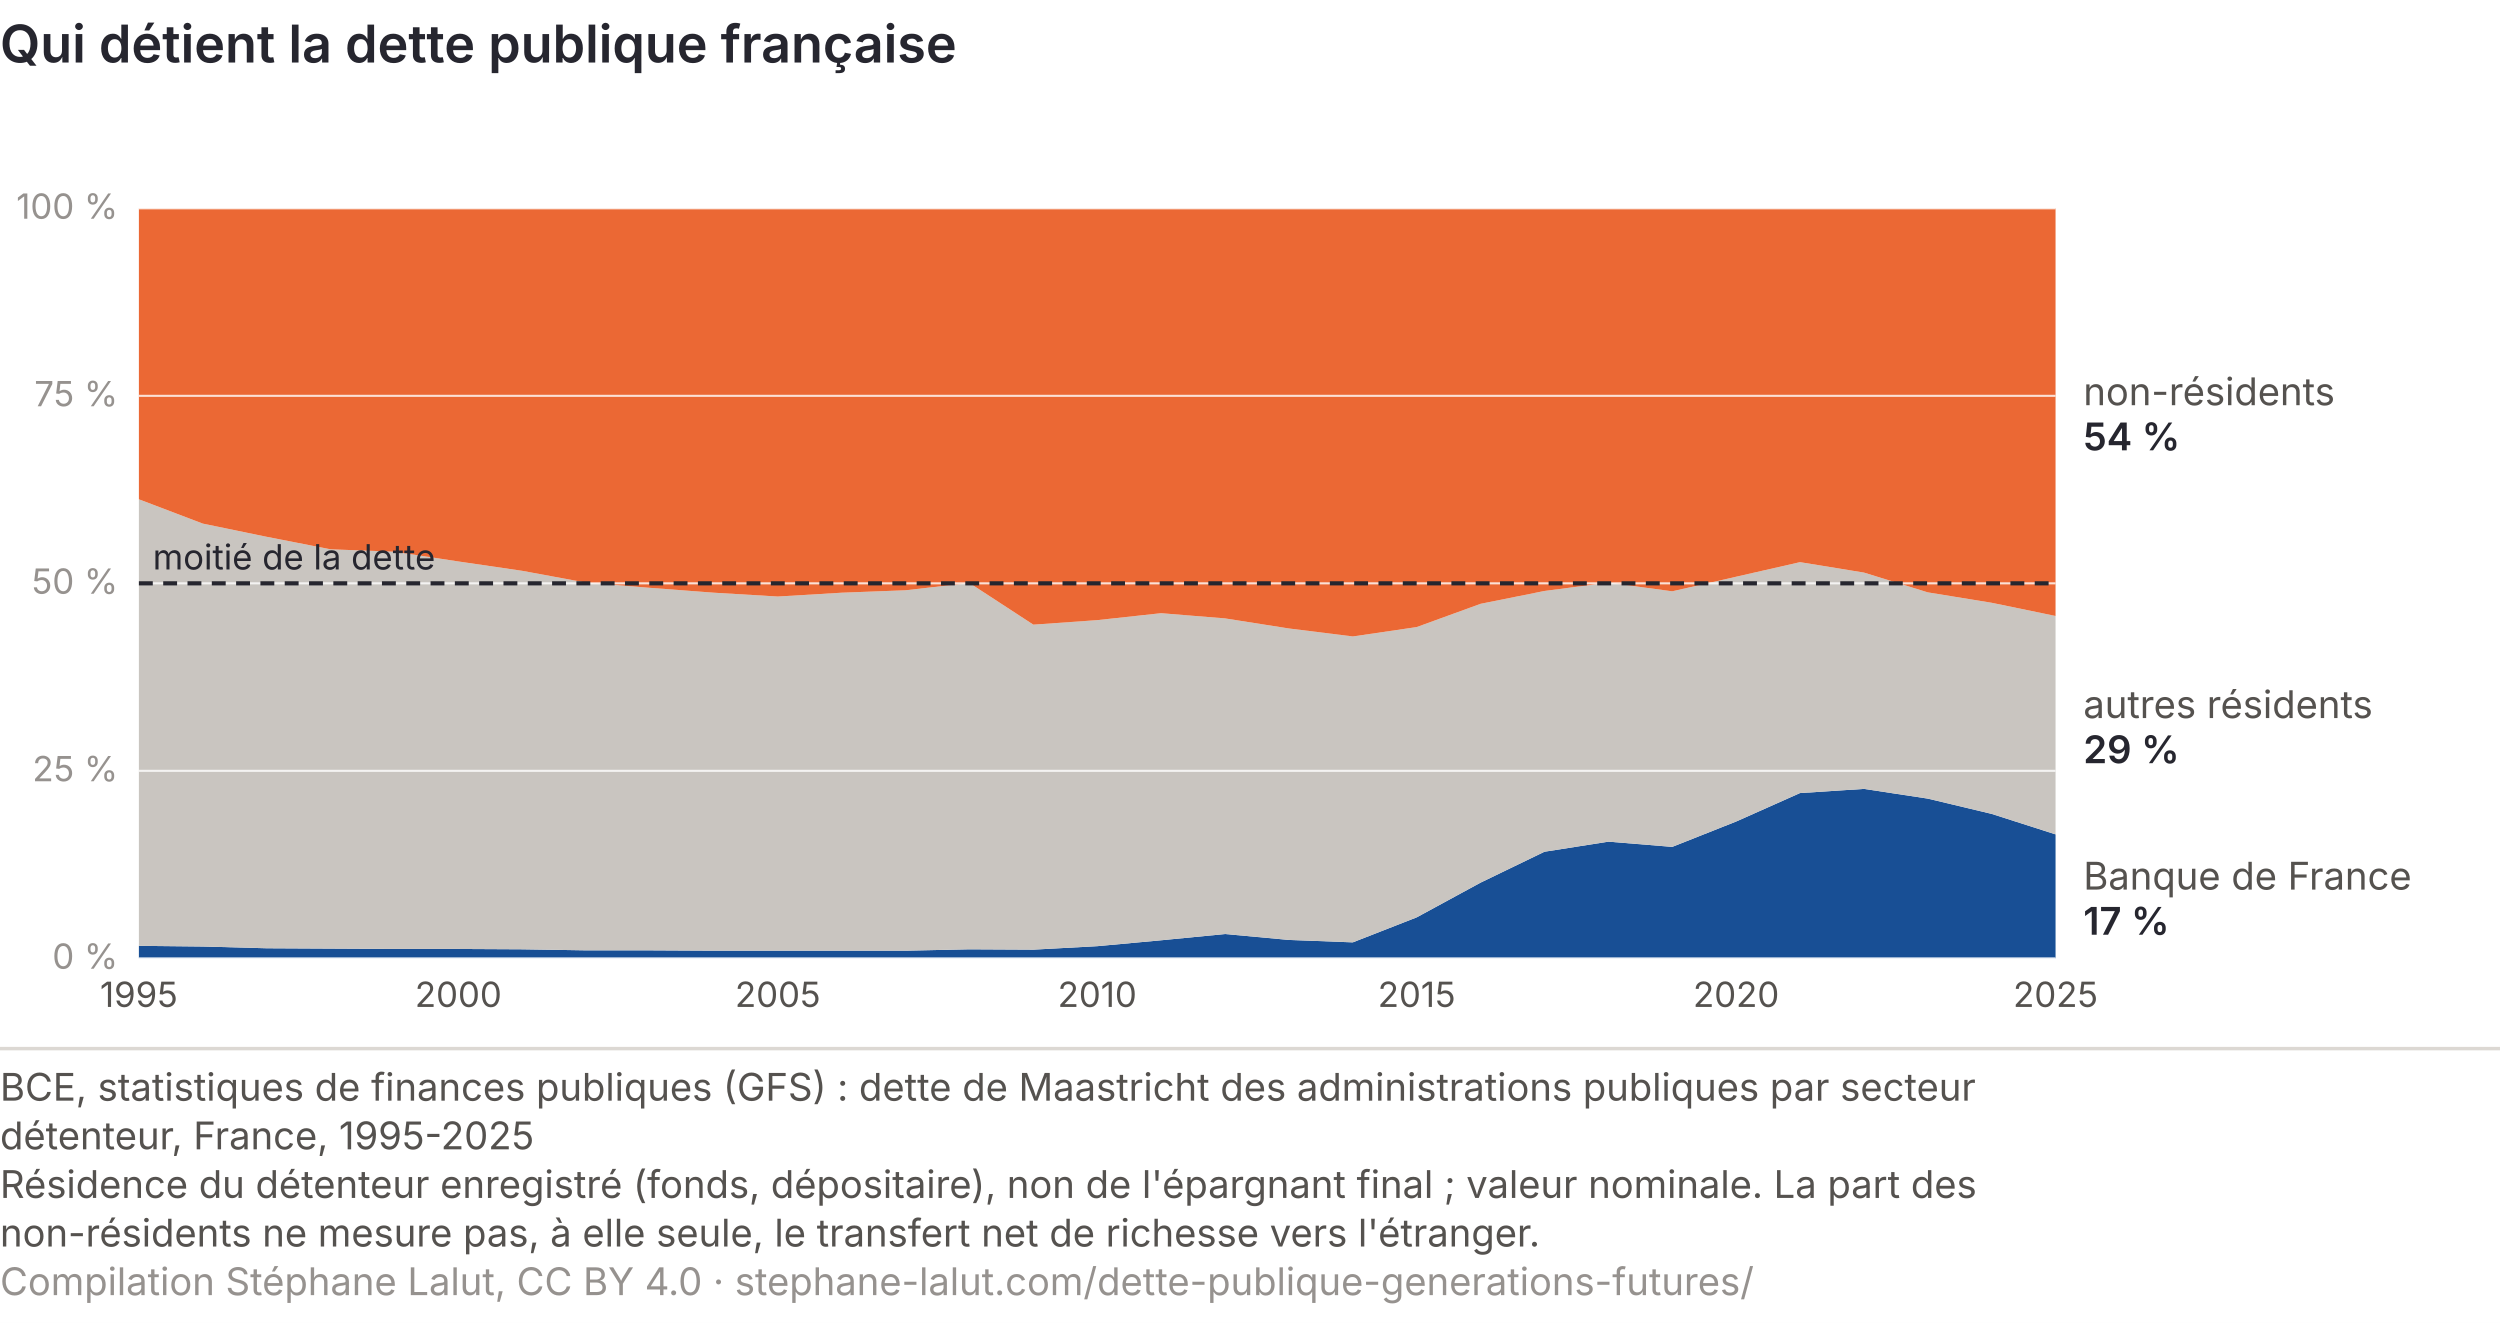
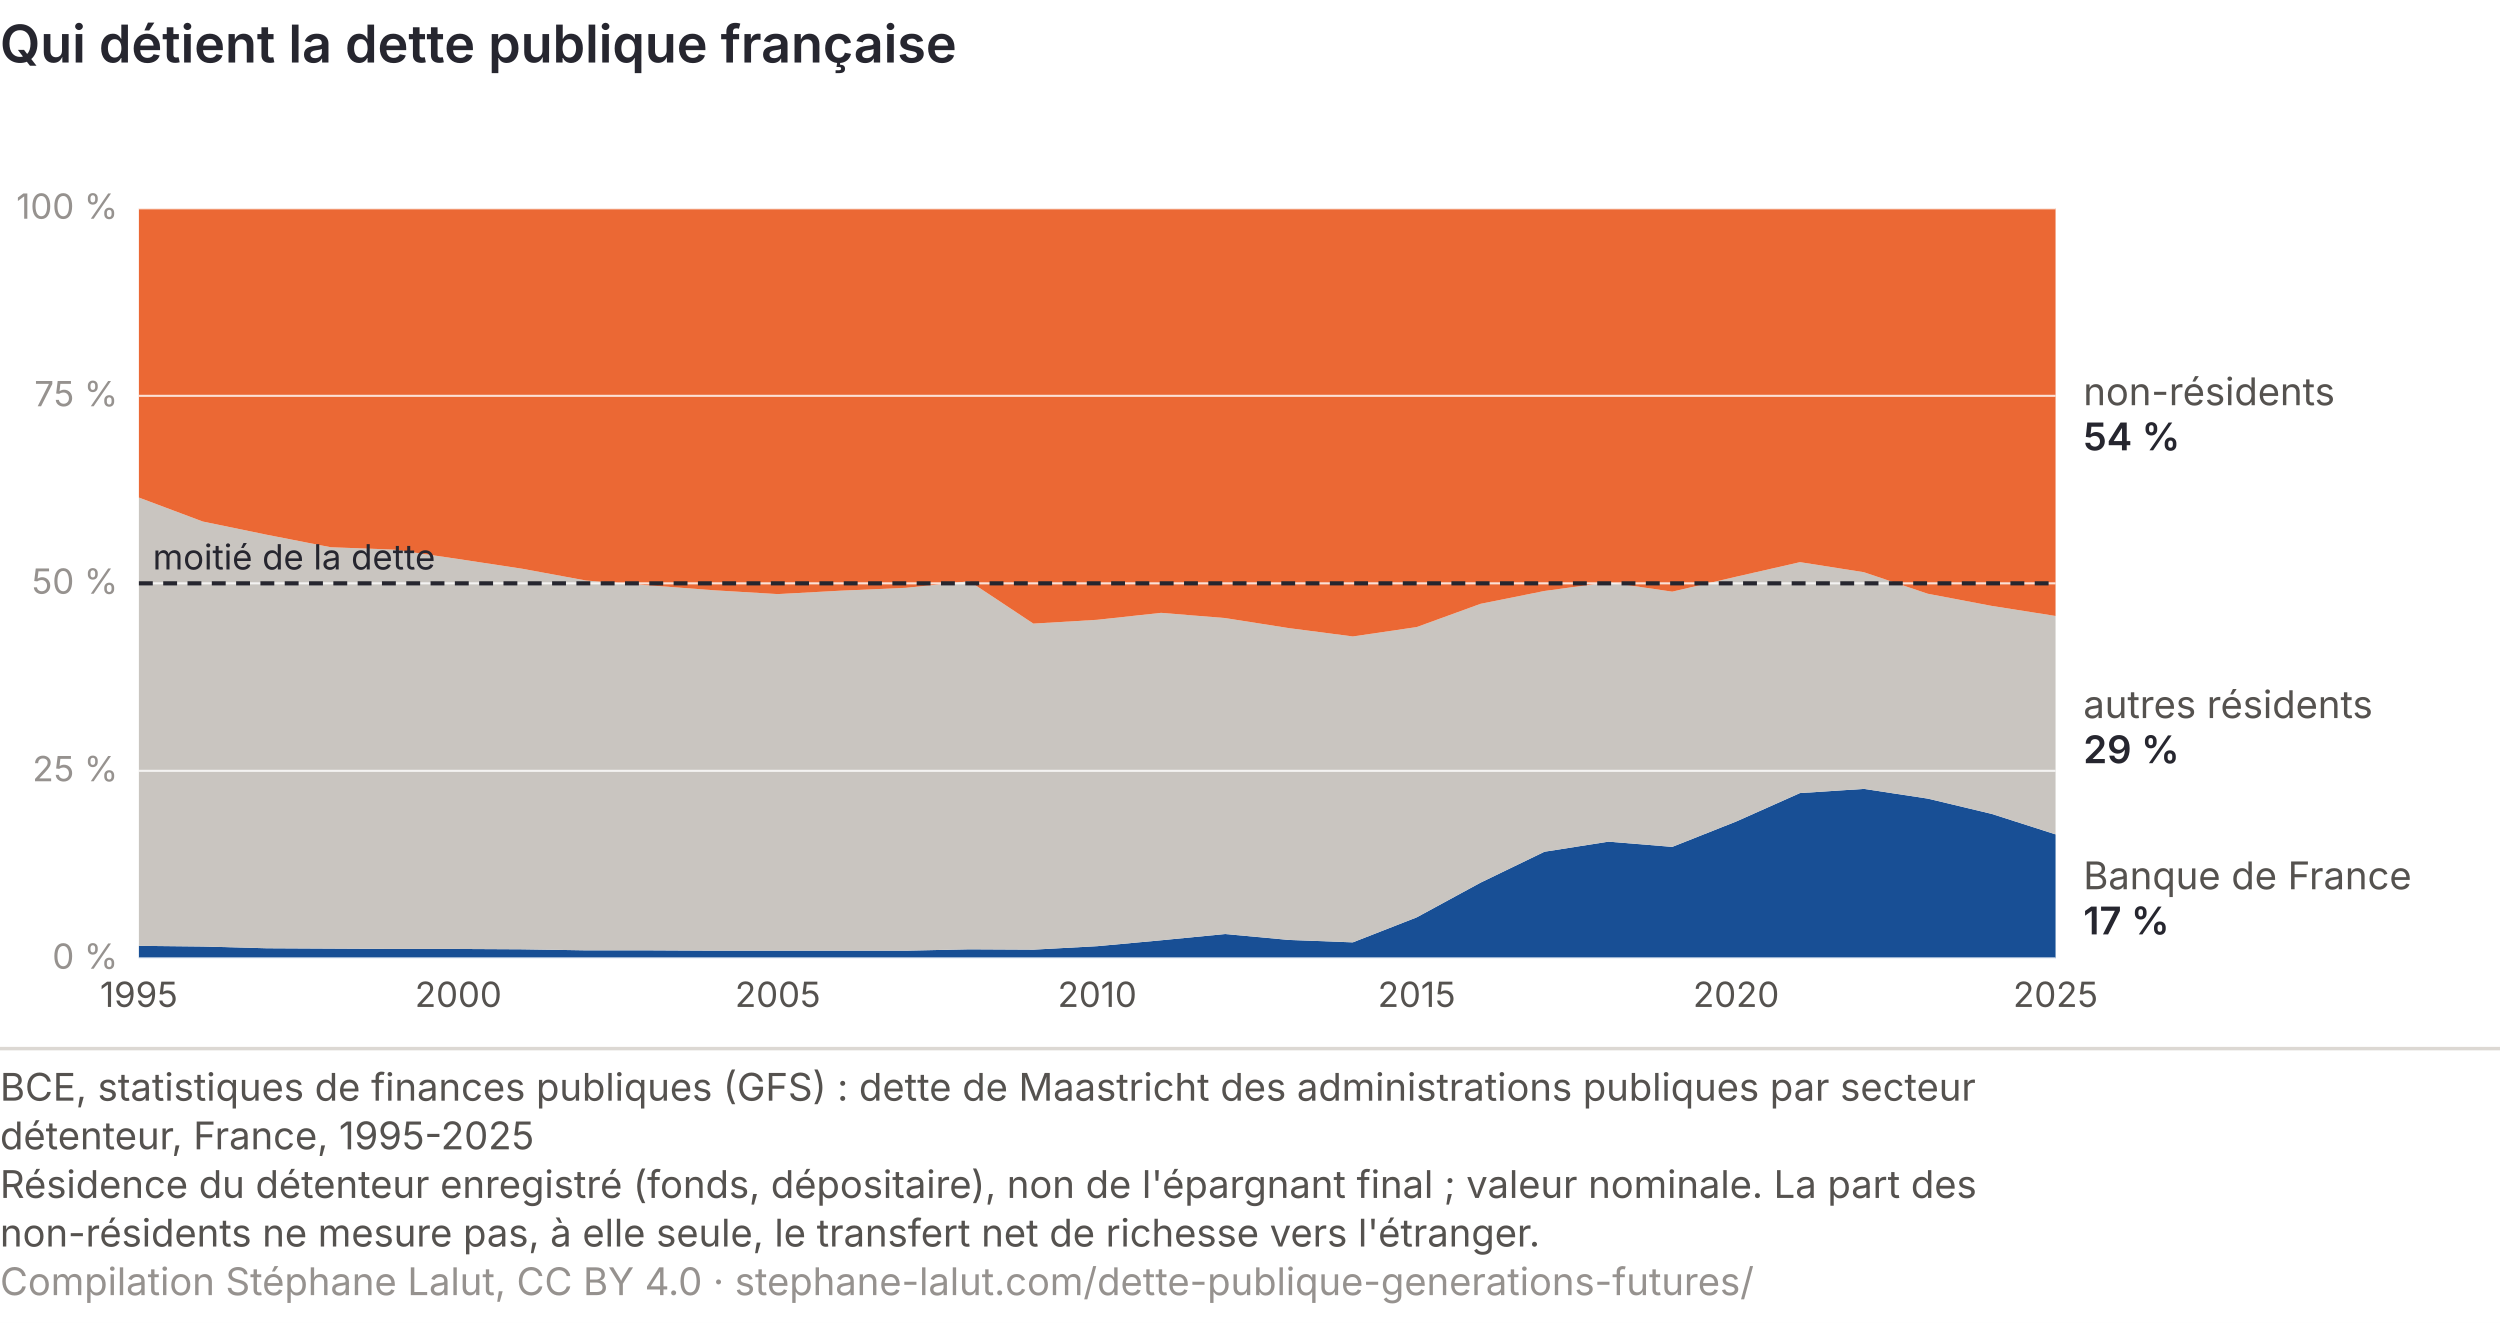
<svg xmlns="http://www.w3.org/2000/svg" viewBox="0 0 720 381" role="img" font-variant-numeric="tabular-nums" aria-labelledby="gd-t gd-d" font-family="Inter, 'Helvetica Neue', Arial, sans-serif">
  <rect width="720" height="381" fill="#ffffff" />
  <text x="0" y="18" font-size="15" font-weight="600" fill="#26262f">Qui détient la dette publique française</text>
  <polygon points="40.0,272.4 58.4,272.6 76.8,273.1 95.2,273.2 113.6,273.3 132.0,273.3 150.4,273.4 168.8,273.7 187.2,273.7 205.6,273.8 224.0,273.8 242.4,273.8 260.8,273.8 279.2,273.4 297.6,273.5 316.0,272.5 334.4,270.8 352.8,269.0 371.2,270.7 389.6,271.4 408.0,264.2 426.4,254.2 444.8,245.3 463.2,242.4 481.6,243.9 500.0,236.6 518.4,228.4 536.8,227.2 555.2,230.0 573.6,234.4 592.0,240.3 592.0,276.0 573.6,276.0 555.2,276.0 536.8,276.0 518.4,276.0 500.0,276.0 481.6,276.0 463.2,276.0 444.8,276.0 426.4,276.0 408.0,276.0 389.6,276.0 371.2,276.0 352.8,276.0 334.4,276.0 316.0,276.0 297.6,276.0 279.2,276.0 260.8,276.0 242.4,276.0 224.0,276.0 205.6,276.0 187.2,276.0 168.8,276.0 150.4,276.0 132.0,276.0 113.6,276.0 95.2,276.0 76.8,276.0 58.4,276.0 40.0,276.0" fill="#184f95" />
-   <polygon points="40.0,143.8 58.4,150.8 76.8,154.6 95.2,158.2 113.6,158.9 132.0,161.7 150.4,164.4 168.8,167.8 187.2,169.3 205.6,170.7 224.0,171.8 242.4,170.7 260.8,170.0 279.2,167.9 297.6,179.9 316.0,178.6 334.4,176.6 352.8,178.1 371.2,181.0 389.6,183.3 408.0,180.6 426.4,173.9 444.8,170.2 463.2,167.8 481.6,170.3 500.0,166.1 518.4,161.9 536.8,164.9 555.2,170.6 573.6,173.6 592.0,177.4 592.0,240.3 573.6,234.4 555.2,230.0 536.8,227.2 518.4,228.4 500.0,236.6 481.6,243.9 463.2,242.4 444.8,245.3 426.4,254.2 408.0,264.2 389.6,271.4 371.2,270.7 352.8,269.0 334.4,270.8 316.0,272.5 297.6,273.5 279.2,273.4 260.8,273.8 242.4,273.8 224.0,273.8 205.6,273.8 187.2,273.7 168.8,273.7 150.4,273.4 132.0,273.3 113.6,273.3 95.2,273.2 76.8,273.1 58.4,272.6 40.0,272.4" fill="#c9c5c0" />
-   <polygon points="40.0,60.0 58.4,60.0 76.8,60.0 95.2,60.0 113.6,60.0 132.0,60.0 150.4,60.0 168.8,60.0 187.2,60.0 205.6,60.0 224.0,60.0 242.4,60.0 260.8,60.0 279.2,60.0 297.6,60.0 316.0,60.0 334.4,60.0 352.8,60.0 371.2,60.0 389.6,60.0 408.0,60.0 426.4,60.0 444.8,60.0 463.2,60.0 481.6,60.0 500.0,60.0 518.4,60.0 536.8,60.0 555.2,60.0 573.6,60.0 592.0,60.0 592.0,177.4 573.6,173.6 555.2,170.6 536.8,164.9 518.4,161.9 500.0,166.1 481.6,170.3 463.2,167.8 444.8,170.2 426.4,173.9 408.0,180.6 389.6,183.3 371.2,181.0 352.8,178.1 334.4,176.6 316.0,178.6 297.6,179.9 279.2,167.9 260.8,170.0 242.4,170.7 224.0,171.8 205.6,170.7 187.2,169.3 168.8,167.8 150.4,164.4 132.0,161.7 113.6,158.9 95.2,158.2 76.8,154.6 58.4,150.8 40.0,143.8" fill="#eb6834" />
+   <polygon points="40.0,143.3 58.4,150.2 76.8,154.0 95.2,157.6 113.6,158.3 132.0,161.0 150.4,163.8 168.8,167.2 187.2,168.6 205.6,170.0 224.0,171.1 242.4,170.1 260.8,169.3 279.2,167.4 297.6,179.6 316.0,178.5 334.4,176.5 352.8,178.0 371.2,180.9 389.6,183.3 408.0,180.6 426.4,173.9 444.8,170.2 463.2,167.7 481.6,170.4 500.0,166.1 518.4,161.9 536.8,164.8 555.2,171.0 573.6,174.5 592.0,177.4 592.0,240.3 573.6,234.4 555.2,230.0 536.8,227.2 518.4,228.4 500.0,236.6 481.6,243.9 463.2,242.4 444.8,245.3 426.4,254.2 408.0,264.2 389.6,271.4 371.2,270.7 352.8,269.0 334.4,270.8 316.0,272.5 297.6,273.5 279.2,273.4 260.8,273.8 242.4,273.8 224.0,273.8 205.6,273.8 187.2,273.7 168.8,273.7 150.4,273.4 132.0,273.3 113.6,273.3 95.2,273.2 76.8,273.1 58.4,272.6 40.0,272.4" fill="#c9c5c0" />
+   <polygon points="40.0,60.0 58.4,60.0 76.8,60.0 95.2,60.0 113.6,60.0 132.0,60.0 150.4,60.0 168.8,60.0 187.2,60.0 205.6,60.0 224.0,60.0 242.4,60.0 260.8,60.0 279.2,60.0 297.6,60.0 316.0,60.0 334.4,60.0 352.8,60.0 371.2,60.0 389.6,60.0 408.0,60.0 426.4,60.0 444.8,60.0 463.2,60.0 481.6,60.0 500.0,60.0 518.4,60.0 536.8,60.0 555.2,60.0 573.6,60.0 592.0,60.0 592.0,177.4 573.6,174.5 555.2,171.0 536.8,164.8 518.4,161.9 500.0,166.1 481.6,170.4 463.2,167.7 444.8,170.2 426.4,173.9 408.0,180.6 389.6,183.3 371.2,180.9 352.8,178.0 334.4,176.5 316.0,178.5 297.6,179.6 279.2,167.4 260.8,169.3 242.4,170.1 224.0,171.1 205.6,170.0 187.2,168.6 168.8,167.2 150.4,163.8 132.0,161.0 113.6,158.3 95.2,157.6 76.8,154.0 58.4,150.2 40.0,143.3" fill="#eb6834" />
  <line x1="40" y1="276.0" x2="592" y2="276.0" stroke="#ffffff" stroke-width="0.6" stroke-opacity="0.8" />
  <text x="34" y="279.0" font-size="10" fill="#96928f" text-anchor="end">0 %</text>
  <line x1="40" y1="222.0" x2="592" y2="222.0" stroke="#ffffff" stroke-width="0.6" stroke-opacity="0.8" />
  <text x="34" y="225.0" font-size="10" fill="#96928f" text-anchor="end">25 %</text>
  <line x1="40" y1="168.0" x2="592" y2="168.0" stroke="#ffffff" stroke-width="0.6" stroke-opacity="0.8" />
  <text x="34" y="171.0" font-size="10" fill="#96928f" text-anchor="end">50 %</text>
  <line x1="40" y1="114.0" x2="592" y2="114.0" stroke="#ffffff" stroke-width="0.6" stroke-opacity="0.8" />
  <text x="34" y="117.0" font-size="10" fill="#96928f" text-anchor="end">75 %</text>
  <line x1="40" y1="60.0" x2="592" y2="60.0" stroke="#ffffff" stroke-width="0.6" stroke-opacity="0.8" />
  <text x="34" y="63.0" font-size="10" fill="#96928f" text-anchor="end">100 %</text>
  <line x1="40" y1="168.0" x2="592" y2="168.0" stroke="#26262f" stroke-width="1.2" stroke-dasharray="4 3" />
  <text x="40.0" y="290" font-size="10" fill="#55524f" text-anchor="middle">1995</text>
  <text x="132.0" y="290" font-size="10" fill="#55524f" text-anchor="middle">2000</text>
  <text x="224.0" y="290" font-size="10" fill="#55524f" text-anchor="middle">2005</text>
  <text x="316.0" y="290" font-size="10" fill="#55524f" text-anchor="middle">2010</text>
  <text x="408.0" y="290" font-size="10" fill="#55524f" text-anchor="middle">2015</text>
  <text x="500.0" y="290" font-size="10" fill="#55524f" text-anchor="middle">2020</text>
  <text x="592.0" y="290" font-size="10" fill="#55524f" text-anchor="middle">2025</text>
  <text x="600" y="116.7" font-size="11" fill="#55524f">non-résidents</text>
  <text x="600" y="129.7" font-size="11" font-weight="600" fill="#26262f">54 %</text>
  <text x="600" y="206.8" font-size="11" fill="#55524f">autres résidents</text>
  <text x="600" y="219.8" font-size="11" font-weight="600" fill="#26262f">29 %</text>
-   <text x="600" y="256.2" font-size="11" fill="#55524f">Banque de France</text>
-   <text x="600" y="269.2" font-size="11" font-weight="600" fill="#26262f">17 %</text>
+   <text x="600" y="256.1" font-size="11" fill="#55524f">Banque de France</text>
+   <text x="600" y="269.1" font-size="11" font-weight="600" fill="#26262f">17 %</text>
  <text x="44" y="164.0" font-size="10" fill="#26262f">moitié de la dette</text>
  <line x1="0" y1="302.0" x2="720" y2="302.0" stroke="#dcd8d3" />
  <text class="pied-source" x="0" y="317.0" font-size="11" fill="#55524f">BCE, statistiques de finances publiques (GFS) : dette de Maastricht des administrations publiques par secteur</text>
  <text class="pied-source" x="0" y="331.0" font-size="11" fill="#55524f">détenteur, France, 1995-2025</text>
  <text class="pied-note" x="0" y="345.0" font-size="11" fill="#55524f">Résidence du détenteur enregistré (fonds, dépositaire), non de l'épargnant final ; valeur nominale. La part des</text>
  <text class="pied-note" x="0" y="359.0" font-size="11" fill="#55524f">non-résidents ne mesure pas, à elle seule, le transfert net de richesse vers l'étranger.</text>
  <text class="pied-licence" x="0" y="373.0" font-size="11" fill="#96928f">Compilation Stéphane Lalut, CC BY 4.0 · stephane-lalut.com/dette-publique-generations-futures/</text>
</svg>
